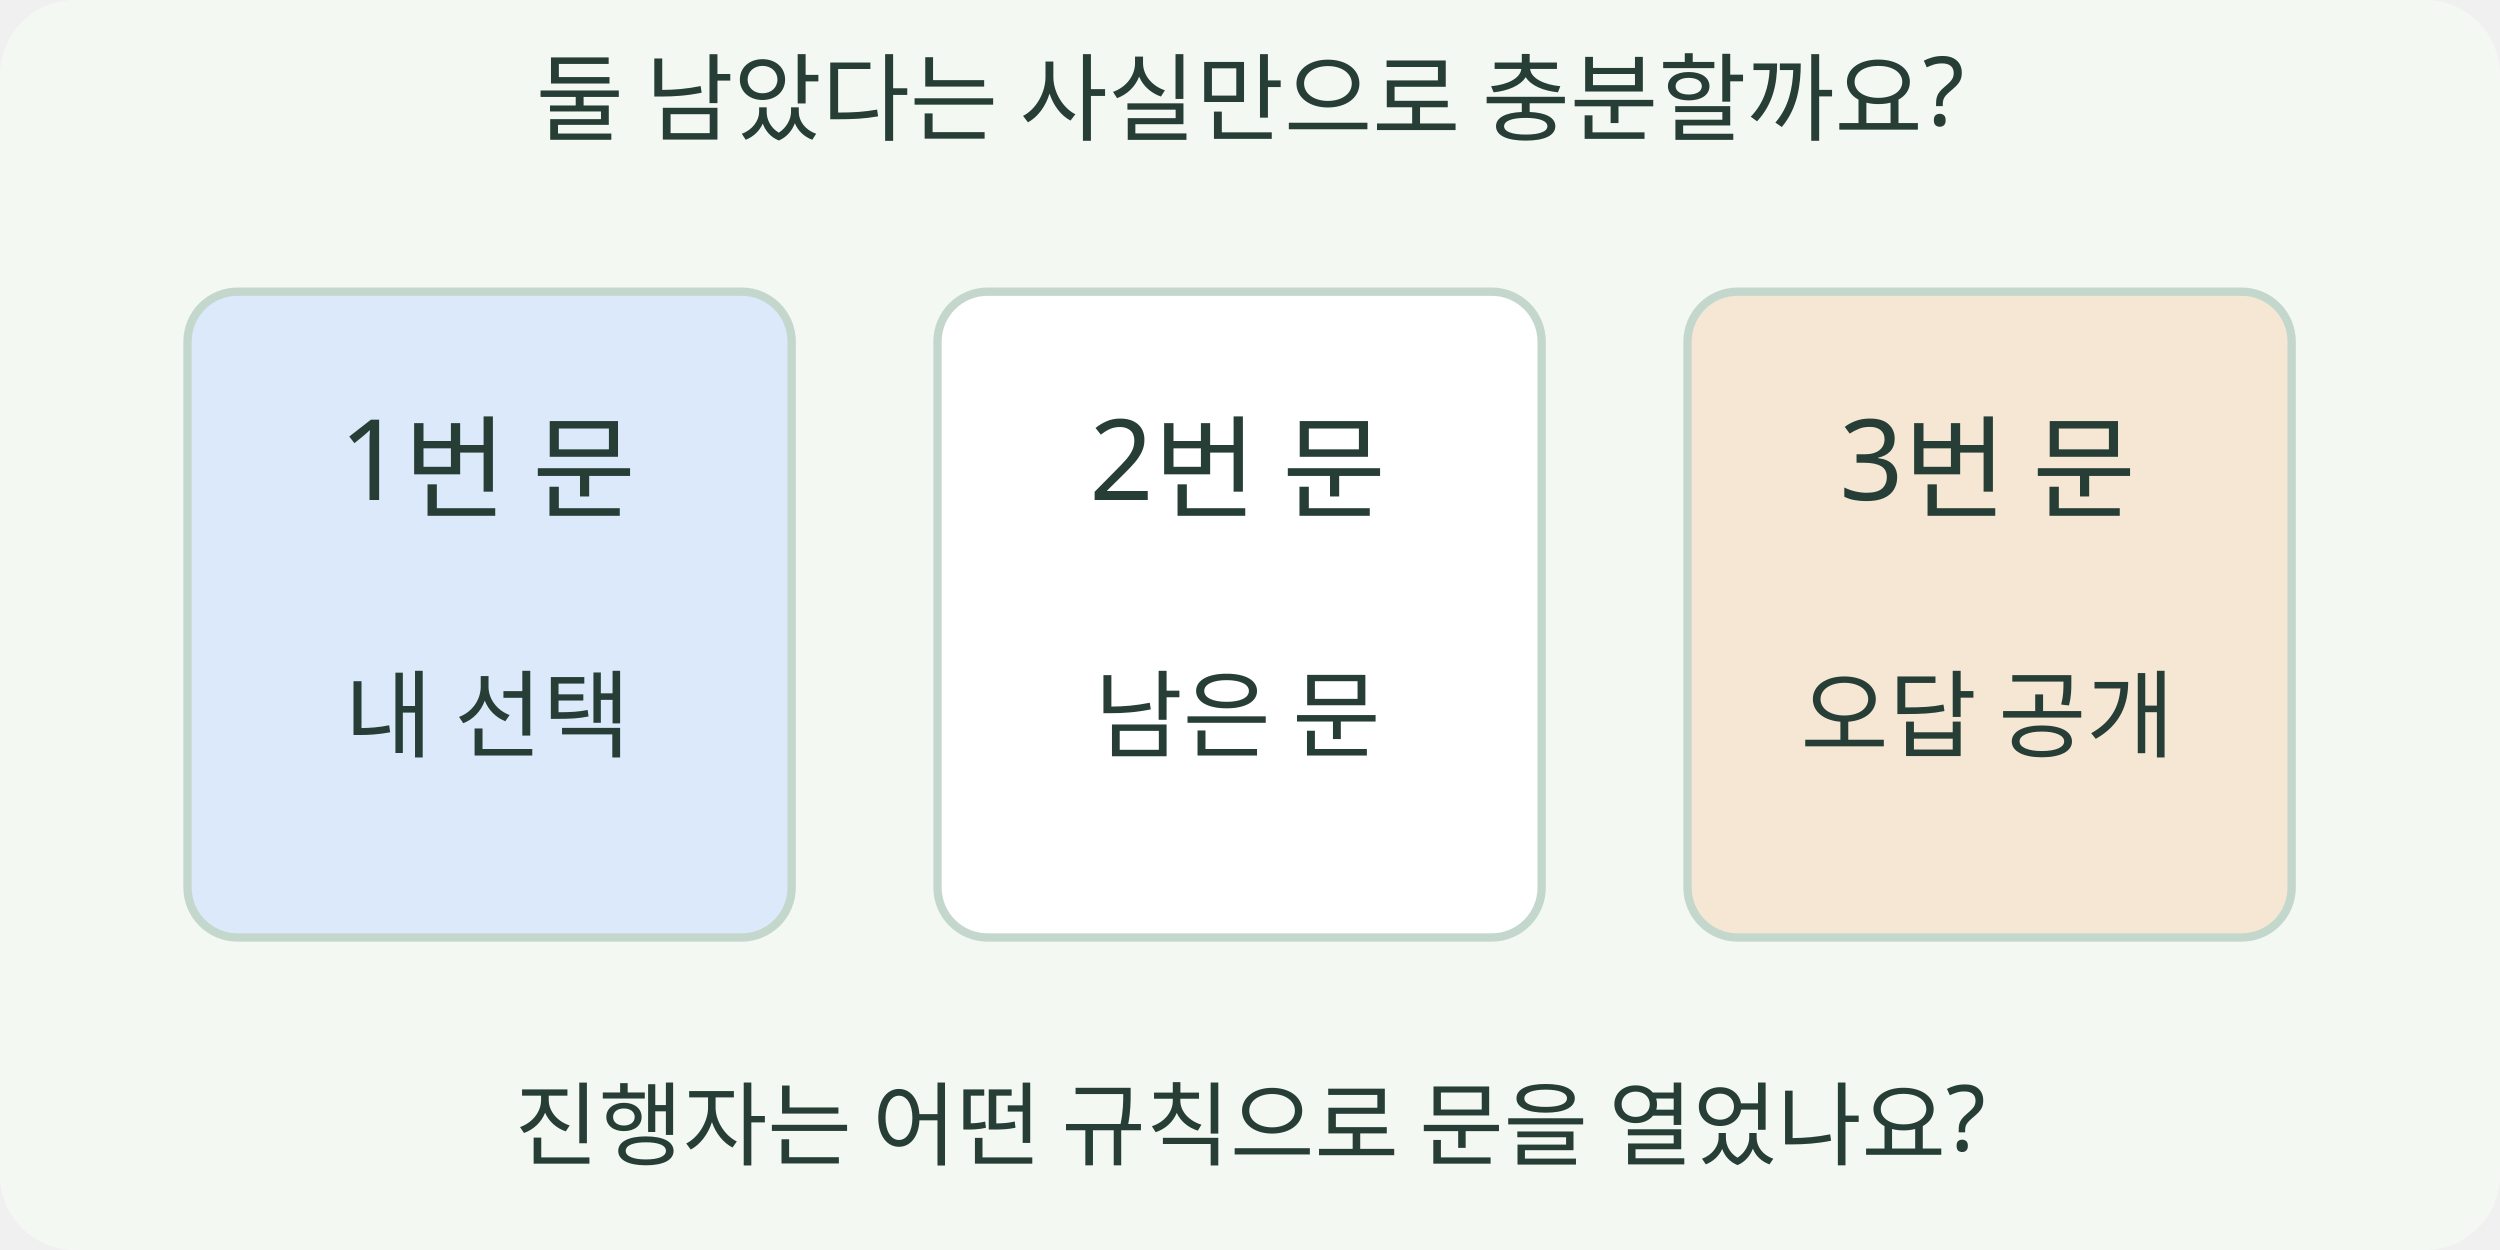
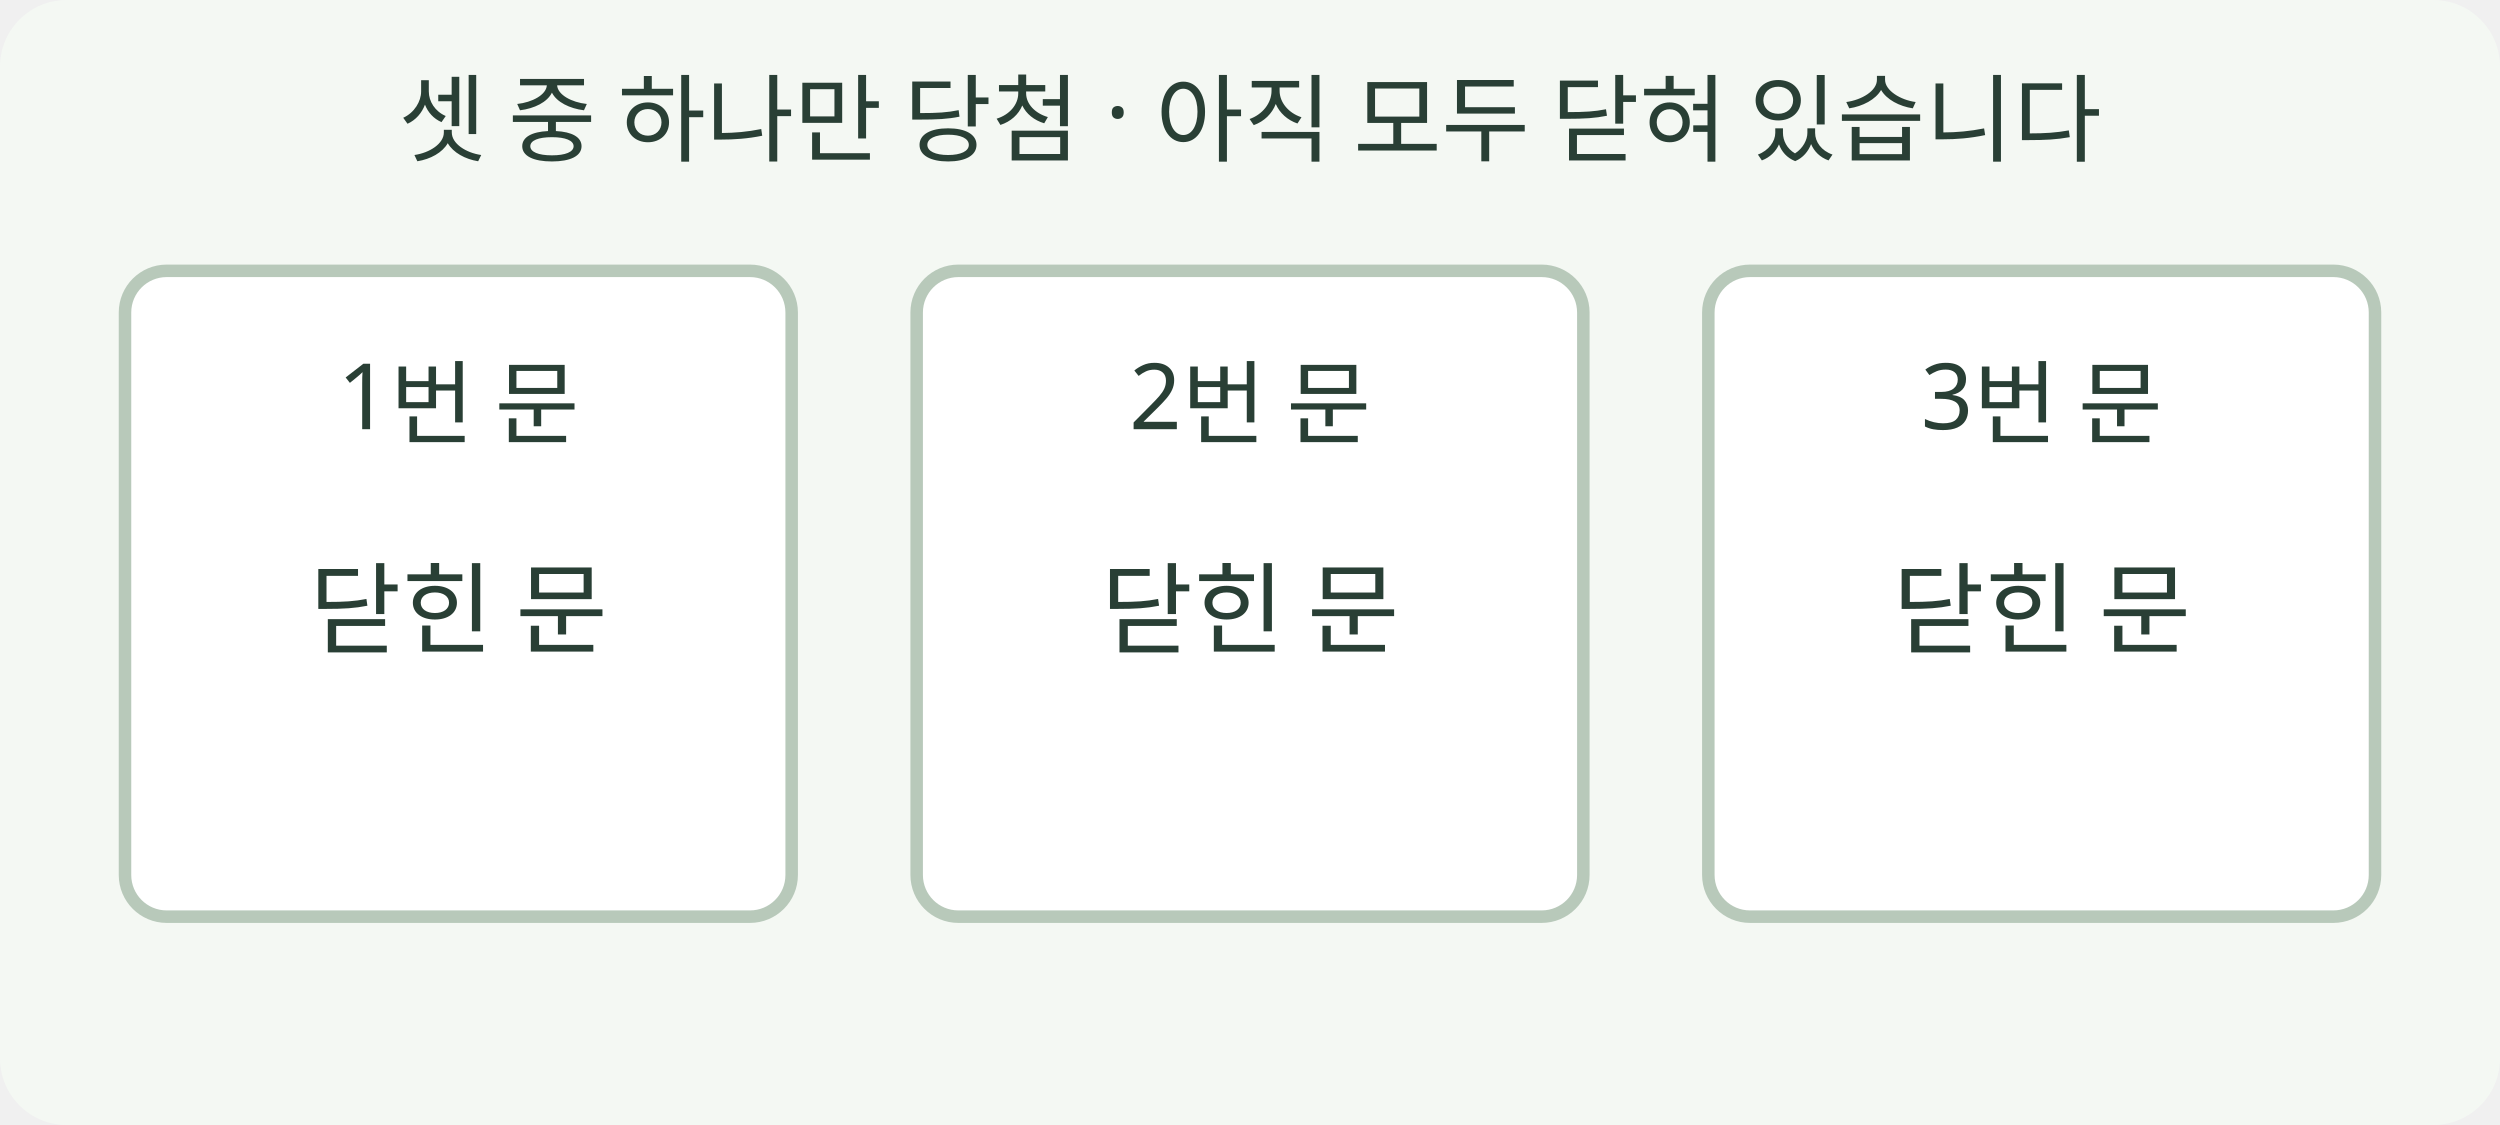
- <svg xmlns="http://www.w3.org/2000/svg" viewBox="0 0 600 300" role="img" aria-labelledby="title desc">
-   <defs>
-     <marker id="arrow" markerWidth="8" markerHeight="8" refX="7" refY="4" orient="auto-start-reverse">
-       <path d="M0 0 L8 4 L0 8" fill="#377b68" />
-     </marker>
-   </defs>
-   <rect width="600" height="300" rx="18" fill="#f4f8f3" />
-   <g font-family="system-ui,Malgun Gothic,sans-serif">
-     <text x="300" y="32" text-anchor="middle" font-size="23" fill="#263e36">둘 남았다는 사실만으로 충분할까요?</text>
-     <rect x="45" y="70" width="145" height="155" rx="12" fill="#dce9fb" stroke="#c4d7cc" stroke-width="2" />
-     <text x="117" y="120" text-anchor="middle" font-size="27" fill="#263e36">1번 문</text>
-     <text x="117" y="180" text-anchor="middle" font-size="23" fill="#263e36">내 선택</text>
-     <rect x="225" y="70" width="145" height="155" rx="12" fill="#fff" stroke="#c4d7cc" stroke-width="2" />
-     <text x="297" y="120" text-anchor="middle" font-size="27" fill="#263e36">2번 문</text>
-     <text x="297" y="180" text-anchor="middle" font-size="23" fill="#263e36">남은 문</text>
-     <rect x="405" y="70" width="145" height="155" rx="12" fill="#f5e7d4" stroke="#c4d7cc" stroke-width="2" />
-     <text x="477" y="120" text-anchor="middle" font-size="27" fill="#263e36">3번 문</text>
-     <text x="477" y="180" text-anchor="middle" font-size="23" fill="#263e36">오답 공개</text>
-     <text x="300" y="278" text-anchor="middle" font-size="22" fill="#263e36">진행자는 어떤 규칙으로 문을 열었나요?</text>
+ <svg xmlns="http://www.w3.org/2000/svg" viewBox="0 0 600 270" role="img" aria-labelledby="title desc">
+   <rect width="600" height="270" rx="16" fill="#f4f8f3" />
+   <g font-family="system-ui,Malgun Gothic,sans-serif" fill="#293f35">
+     <text x="300" y="37" font-size="23" text-anchor="middle">셋 중 하나만 당첨 · 아직 모두 닫혀 있습니다</text>
+     <rect x="30" y="65" width="160" height="155" rx="10" fill="#fff" stroke="#b8c9ba" stroke-width="3" />
+     <text x="110" y="103" font-size="22" text-anchor="middle">1번 문</text>
+     <text x="110" y="155" font-size="24" text-anchor="middle">닫힌 문</text>
+     <text x="110" y="197" font-size="18" text-anchor="middle" />
+     <rect x="220" y="65" width="160" height="155" rx="10" fill="#fff" stroke="#b8c9ba" stroke-width="3" />
+     <text x="300" y="103" font-size="22" text-anchor="middle">2번 문</text>
+     <text x="300" y="155" font-size="24" text-anchor="middle">닫힌 문</text>
+     <text x="300" y="197" font-size="18" text-anchor="middle" />
+     <rect x="410" y="65" width="160" height="155" rx="10" fill="#fff" stroke="#b8c9ba" stroke-width="3" />
+     <text x="490" y="103" font-size="22" text-anchor="middle">3번 문</text>
+     <text x="490" y="155" font-size="24" text-anchor="middle">닫힌 문</text>
+     <text x="490" y="197" font-size="18" text-anchor="middle" />
  </g>
</svg>
